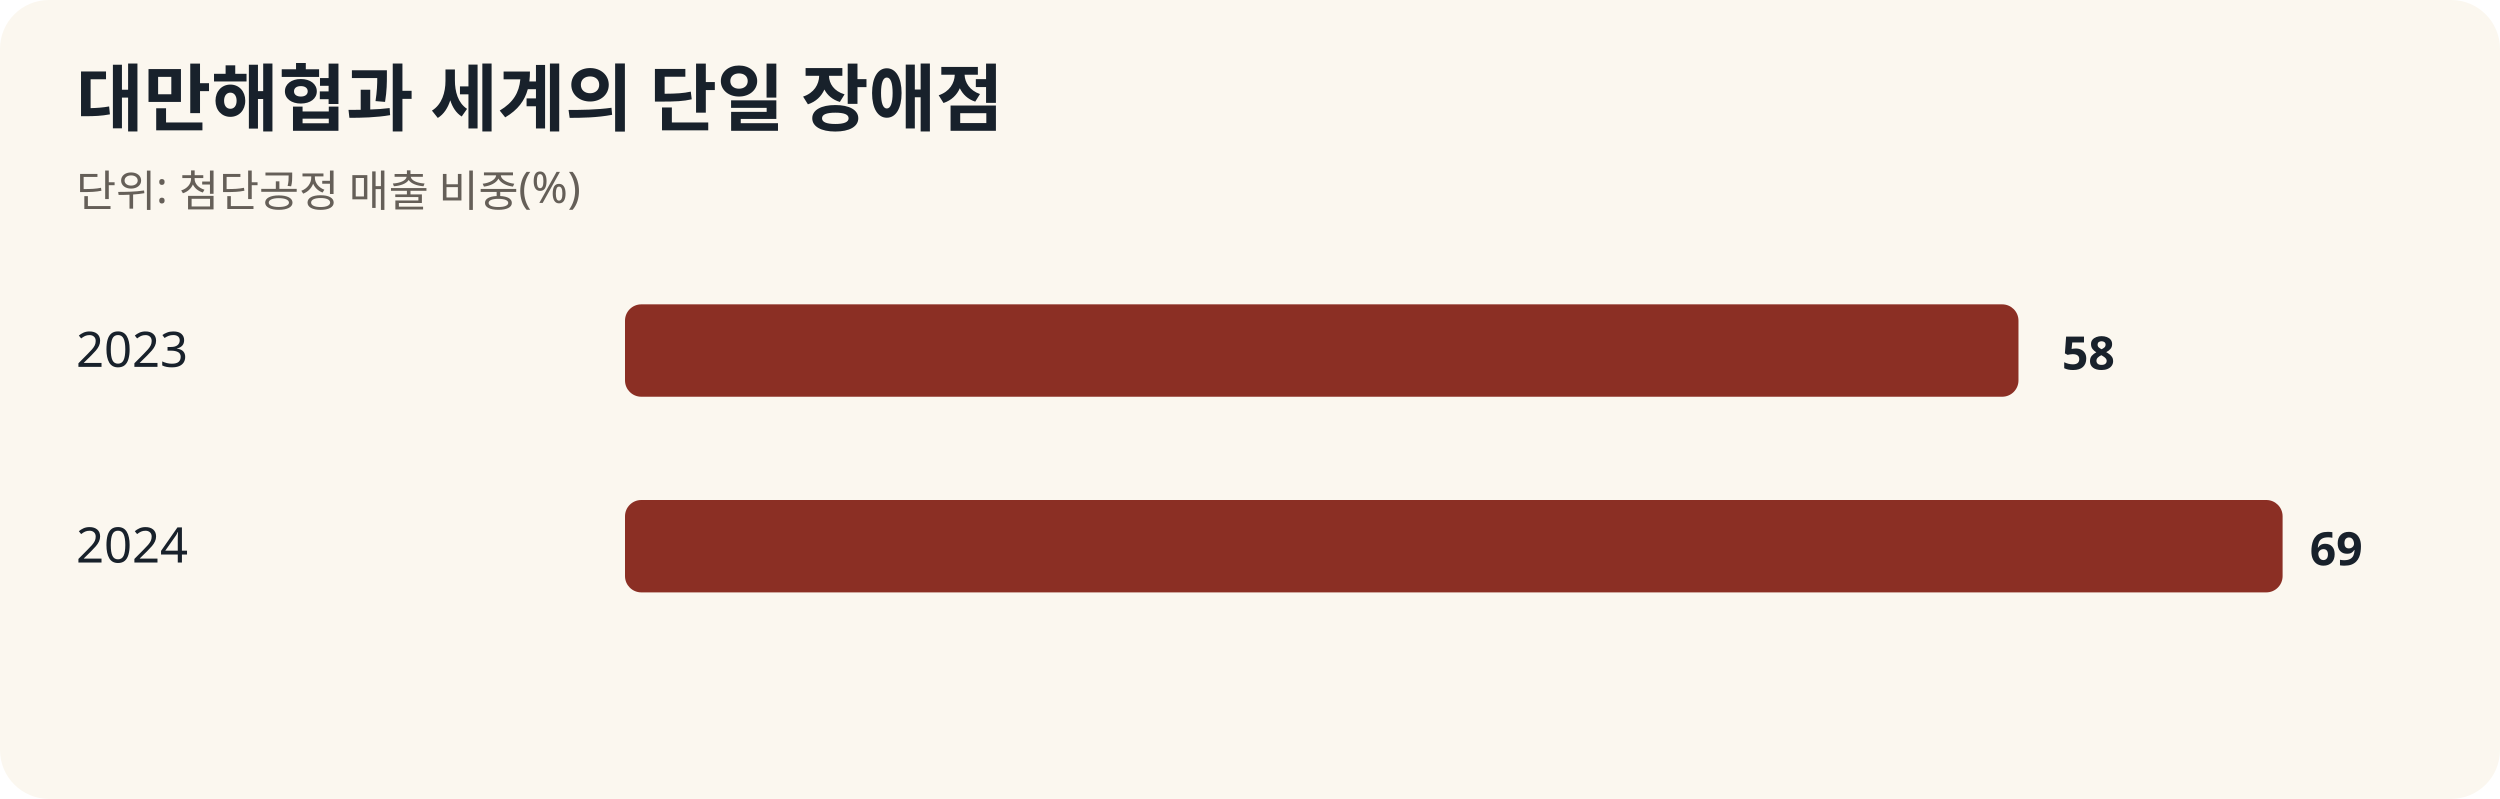
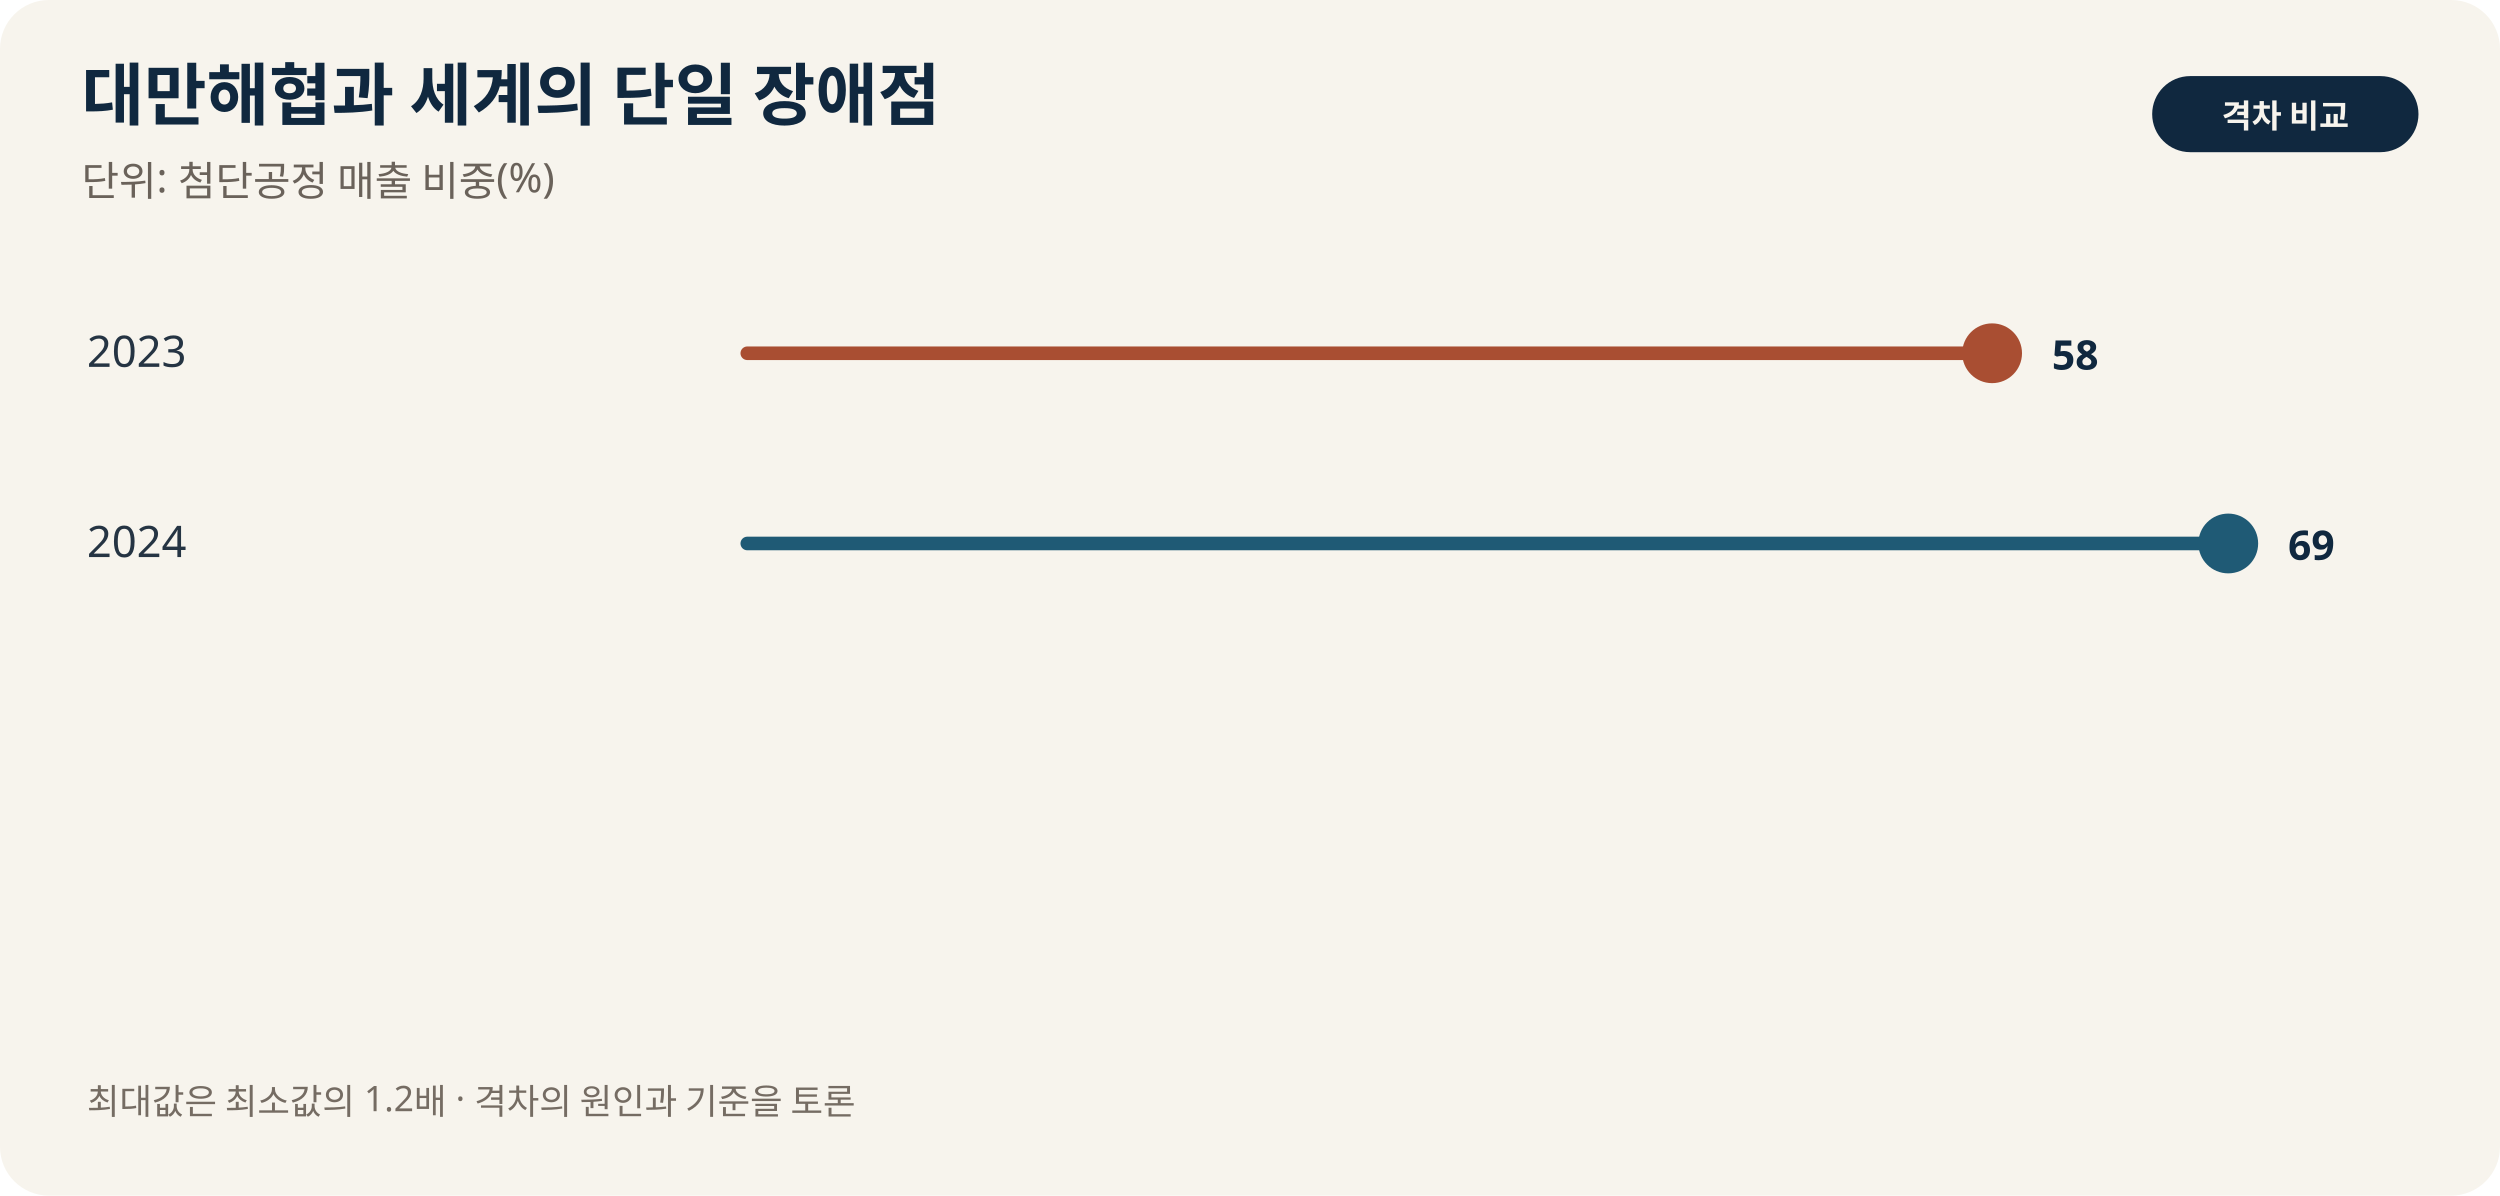
- <svg xmlns="http://www.w3.org/2000/svg" viewBox="0 0 920 294" role="img" aria-labelledby="title desc">
-   <style>.bg{fill:#fbf7ef}.bar{fill:#8b2f24}.title{font:700 27px sans-serif;fill:#18212b}.unit{font:16px sans-serif;fill:#655f58}.label{font:18px sans-serif;fill:#18212b}.value{font:700 17px sans-serif;fill:#18212b}</style>
+ <svg xmlns="http://www.w3.org/2000/svg" viewBox="0 0 920 440" role="img" aria-labelledby="title desc">
+   <style>
+   .bg{fill:#F7F4ED} .title{font:700 25px "Noto Sans KR",sans-serif;fill:#10283F}
+   .unit{font:15px "Noto Sans KR",sans-serif;fill:#6A625A} .label{font:16px "Noto Sans KR",sans-serif;fill:#253443}
+   .value{font:700 15px "Noto Sans KR",sans-serif;fill:#10283F} .grid{stroke:#D9D1C5;stroke-width:1}
+   .axis{stroke:#768594;stroke-width:1.4} .note{font:13px "Noto Sans KR",sans-serif;fill:#756C63}
+ </style>
  <rect class="bg" width="100%" height="100%" rx="18" />
-   <text x="28" y="46" class="title">대만해협과 세계의 단일 장애점</text>
-   <text x="28" y="76" class="unit">단위: 첨단공정 매출 비중(%)</text>
-   <text x="28" y="135" class="label">2023</text>
-   <rect x="230" y="112" width="512.8" height="34" rx="6" class="bar" />
-   <text x="758.8" y="136" class="value">58</text>
-   <text x="28" y="207" class="label">2024</text>
-   <rect x="230" y="184" width="610.0" height="34" rx="6" class="bar" />
-   <text x="850.0" y="208" class="value">69</text>
+   <text x="30" y="44" class="title">대만해협과 세계의 단일 장애점</text>
+   <text x="30" y="72" class="unit">단위: 첨단공정 매출 비중(%)</text>
+   <text x="32" y="135" class="label">2023</text>
+   <line x1="275" y1="130" x2="733.1" y2="130" stroke="#A94E32" stroke-width="5" stroke-linecap="round" />
+   <circle cx="733.1" cy="130" r="11" fill="#A94E32" />
+   <text x="755.1" y="136" class="value">58</text>
+   <text x="32" y="205" class="label">2024</text>
+   <line x1="275" y1="200" x2="820.0" y2="200" stroke="#1F5A75" stroke-width="5" stroke-linecap="round" />
+   <circle cx="820.0" cy="200" r="11" fill="#1F5A75" />
+   <text x="842.0" y="206" class="value">69</text>
+   <text x="32" y="410" class="note">최대값은 최소값의 1.2배 · 격차의 원인과 기준을 토론</text>
+   <rect x="792" y="28" width="98" height="28" rx="14" fill="#10283F" />
+   <text x="841" y="47" text-anchor="middle" style="font:700 12px 'Noto Sans KR',sans-serif;fill:#F7F4ED">격차 비교</text>
</svg>
